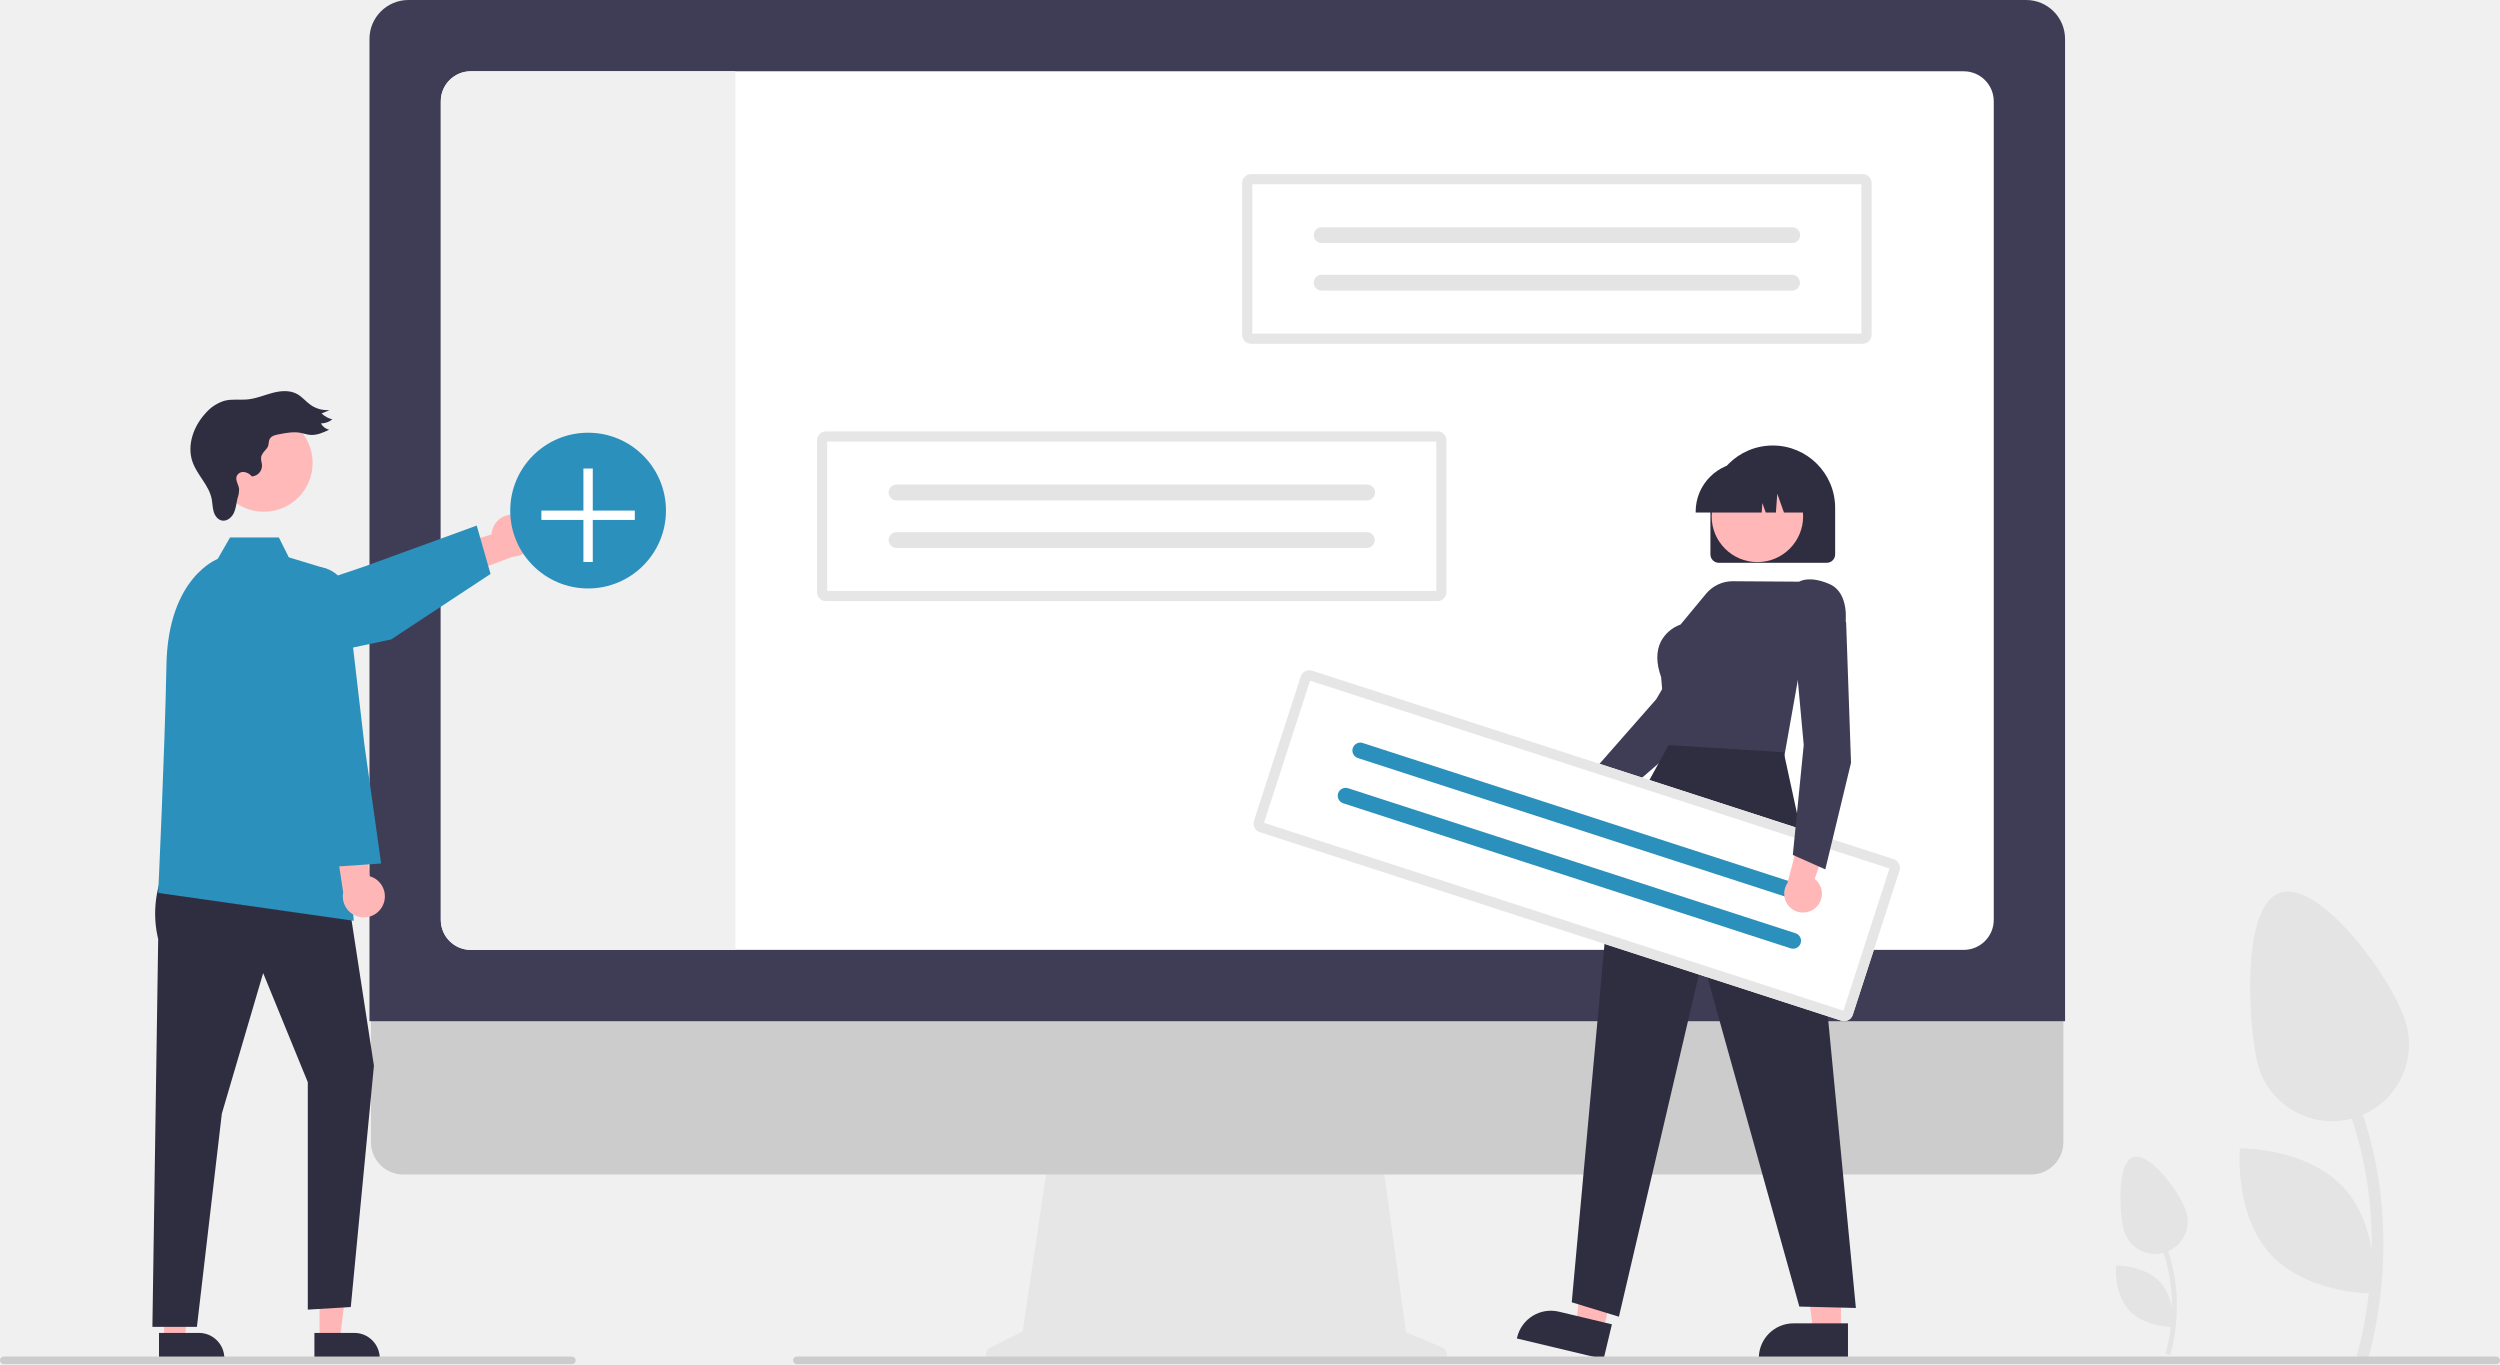
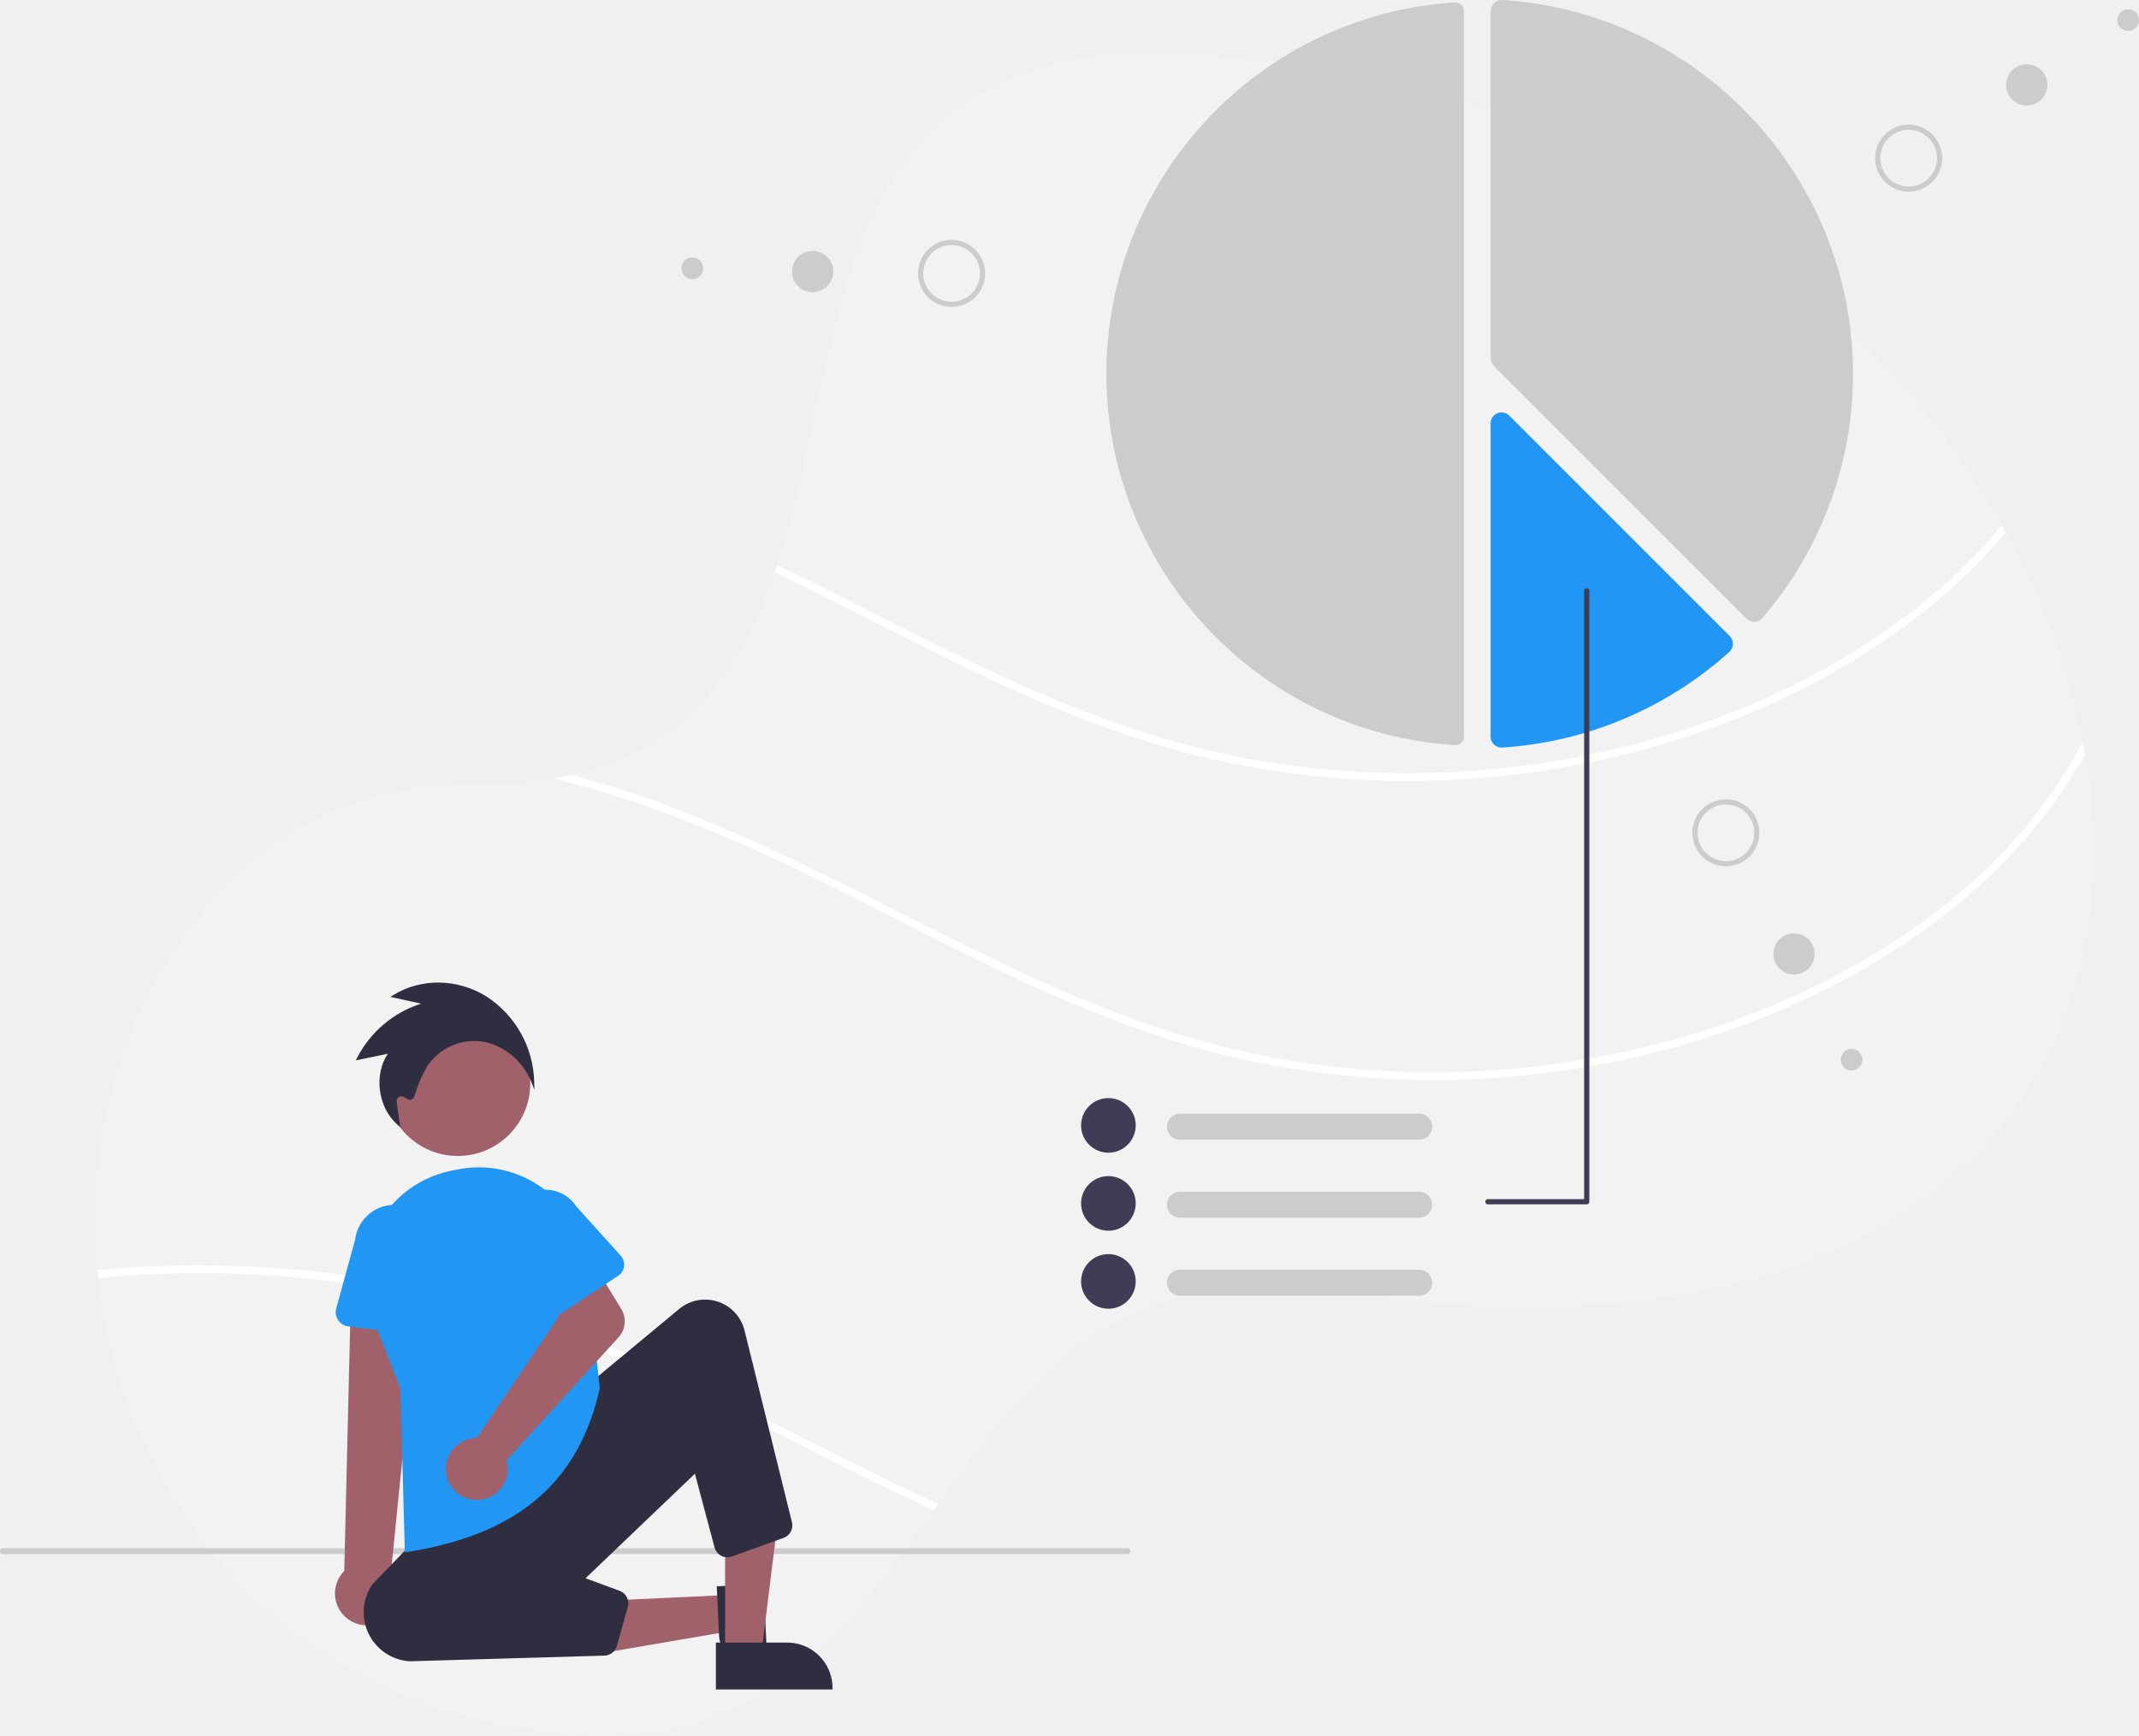
- <svg xmlns="http://www.w3.org/2000/svg" data-name="Layer 1" width="1005.563" height="548.695" viewBox="0 0 1005.563 548.695">
-   <path d="M970.113,720.75c.096-.288,9.414-29.119-7.077-54.845l-1.684,1.079c15.963,24.903,6.956,52.855,6.864,53.134Z" transform="translate(-97.21873 -175.6525)" fill="#e4e4e4" />
-   <path d="M951.243,669.605a13.113,13.113,0,1,0,25.662-5.412c-1.494-7.086-14.164-24.722-21.251-23.228S949.749,662.519,951.243,669.605Z" transform="translate(-97.21873 -175.6525)" fill="#e4e4e4" />
-   <path d="M953.633,702.748c6.324,6.834,17.638,6.649,17.638,6.649s1.06-11.266-5.264-18.1-17.638-6.649-17.638-6.649S947.308,695.914,953.633,702.748Z" transform="translate(-97.21873 -175.6525)" fill="#e4e4e4" />
-   <path d="M1049.489,722.75c.226-.68,22.216-68.718-16.702-129.429l-3.973,2.547c37.672,58.77,16.416,124.733,16.197,125.392Z" transform="translate(-97.21873 -175.6525)" fill="#e4e4e4" />
-   <path d="M1004.958,602.051a30.946,30.946,0,0,0,60.56-12.772c-3.527-16.723-33.426-58.343-50.15-54.816S1001.431,585.328,1004.958,602.051Z" transform="translate(-97.21873 -175.6525)" fill="#e4e4e4" />
-   <path d="M1010.597,680.267c14.925,16.128,41.625,15.69,41.625,15.69s2.502-26.586-12.423-42.714-41.625-15.69-41.625-15.69S995.672,664.139,1010.597,680.267Z" transform="translate(-97.21873 -175.6525)" fill="#e4e4e4" />
-   <path d="M677.315,717.627l-14.592-6.144-10.01-73.151H519.408L508.557,711.184l-13.055,6.527a3.1,3.1,0,0,0,1.387,5.873H676.112A3.1,3.1,0,0,0,677.315,717.627Z" transform="translate(-97.21873 -175.6525)" fill="#e6e6e6" />
-   <path d="M914.206,648.064H259.377a12.973,12.973,0,0,1-12.944-12.973V542.751h680.718v92.34A12.974,12.974,0,0,1,914.206,648.064Z" transform="translate(-97.21873 -175.6525)" fill="#ccc" />
-   <path d="M927.835,586.393h-682V191.292a15.657,15.657,0,0,1,15.64-15.639H912.195A15.657,15.657,0,0,1,927.835,191.292Z" transform="translate(-97.21873 -175.6525)" fill="#3f3d56" />
-   <path d="M887.106,204.328h-600.54a12.065,12.065,0,0,0-12.05,12.06v329.27a12.065,12.065,0,0,0,12.05,12.06h600.54a12.072,12.072,0,0,0,12.05-12.06v-329.27A12.072,12.072,0,0,0,887.106,204.328Z" transform="translate(-97.21873 -175.6525)" fill="#fff" />
-   <path d="M393.016,204.328v353.39H286.566a12.065,12.065,0,0,1-12.05-12.06v-329.27a12.065,12.065,0,0,1,12.05-12.06Z" transform="translate(-97.21873 -175.6525)" fill="#f0f0f0" />
-   <path d="M305.196,382.849a8.406,8.406,0,0,0-10.263,7.799l-28.653,8.447,11.862,10.014,25.391-9.557a8.452,8.452,0,0,0,1.663-16.703Z" transform="translate(-97.21873 -175.6525)" fill="#ffb6b6" />
-   <path d="M189.424,446.424a11.952,11.952,0,0,1-3.808-23.276l58.064-19.6,45.292-16.5,5.558,19.455-39.984,26.347-62.624,13.311A12.025,12.025,0,0,1,189.424,446.424Z" transform="translate(-97.21873 -175.6525)" fill="#2c90bc" />
-   <polygon points="128.541 538.792 136.693 538.792 140.572 507.347 128.539 507.347 128.541 538.792" fill="#ffb6b6" />
-   <path d="M223.68,711.783l16.055-.001h.001A10.232,10.232,0,0,1,249.967,722.014v.332l-26.287.001Z" transform="translate(-97.21873 -175.6525)" fill="#2f2e41" />
-   <polygon points="66.033 538.792 74.185 538.792 78.064 507.347 66.032 507.347 66.033 538.792" fill="#ffb6b6" />
-   <path d="M161.172,711.783l16.055-.001h.001A10.232,10.232,0,0,1,187.46,722.014v.332l-26.287.001Z" transform="translate(-97.21873 -175.6525)" fill="#2f2e41" />
-   <path d="M163.171,525.829a43.784,43.784,0,0,0-2.327,27.549l-2.327,155.984h17.905l10.024-85.782,16.624-56.523,17.954,43.888v91.471l17.289-1.034,9.31-97.086-10.64-69.157Z" transform="translate(-97.21873 -175.6525)" fill="#2f2e41" />
-   <path d="M228.671,404.471l-15.294-4.655-3.99-7.98H189.741l-4.959,8.645s-19.949,7.315-20.614,42.558-3.325,91.767-3.325,91.767l78.661,11.214Z" transform="translate(-97.21873 -175.6525)" fill="#2c90bc" />
-   <path d="M251.254,539.709A8.406,8.406,0,0,0,245.759,528.049l-2.306-29.783-12.261,9.521,4.069,26.823a8.452,8.452,0,0,0,15.992,5.099Z" transform="translate(-97.21873 -175.6525)" fill="#ffb6b6" />
-   <path d="M230.334,524.358l-17.458-44.588V415.748a11.951,11.951,0,0,1,23.821-1.385l7.1,60.871L250.52,522.966Z" transform="translate(-97.21873 -175.6525)" fill="#2c90bc" />
-   <circle cx="106.114" cy="186.2" r="19.632" fill="#ffb9b9" />
-   <path d="M204.618,355.885c-.919,1.179-2.178,2.244-2.38,3.725-.15,1.097.33,2.182.375,3.288a4.388,4.388,0,0,1-4.102,4.393,4.868,4.868,0,0,0-3.133-1.792,2.891,2.891,0,0,0-2.977,1.72c-.583,1.647.766,3.32.983,5.053a10.452,10.452,0,0,1-.612,3.766c-.497,1.989-.63,4.093-1.503,5.949s-2.813,3.451-4.822,3.041c-1.689-.345-2.832-1.981-3.305-3.639s-.451-3.416-.793-5.106c-1.111-5.491-5.837-9.559-7.691-14.845-2.376-6.773.478-14.521,5.398-19.749a16.076,16.076,0,0,1,7.489-4.849c3.066-.781,6.307-.22,9.452-.553,3.364-.357,6.526-1.724,9.795-2.593s6.921-1.196,9.893.42c2.073,1.127,3.574,3.071,5.505,4.427a11.548,11.548,0,0,0,7.587,2.031l-3.21,1.403a10.311,10.311,0,0,0,4.325,2.369,7.48,7.48,0,0,1-4.609,1.618,5.264,5.264,0,0,0,3.316,2.55c-2.438,1.144-5.026,2.317-7.706,2.059-1.313-.126-2.568-.593-3.865-.833-2.765-.512-5.604.019-8.365.548-1.45.278-3.23.545-3.962,1.939C205.091,353.386,205.557,354.68,204.618,355.885Z" transform="translate(-97.21873 -175.6525)" fill="#2f2e41" />
-   <circle cx="236.547" cy="205.371" r="31.32" fill="#2c90bc" />
-   <polygon points="255.339 205.371 238.427 205.371 238.427 188.458 234.668 188.458 234.668 205.371 217.755 205.371 217.755 209.129 234.668 209.129 234.668 226.042 238.427 226.042 238.427 209.129 255.339 209.129 255.339 205.371" fill="#fff" />
-   <path d="M600.474,245.661a3.647,3.647,0,0,0-3.643,3.643v60.998a3.647,3.647,0,0,0,3.643,3.643H846.377a3.647,3.647,0,0,0,3.643-3.643v-60.998a3.647,3.647,0,0,0-3.643-3.643Z" transform="translate(-97.21873 -175.6525)" fill="#fff" />
-   <path d="M600.474,245.661a3.647,3.647,0,0,0-3.643,3.643v60.998a3.647,3.647,0,0,0,3.643,3.643H846.377a3.647,3.647,0,0,0,3.643-3.643v-60.998a3.647,3.647,0,0,0-3.643-3.643Z" transform="translate(-97.21873 -175.6525)" fill="#e6e6e6" />
-   <path d="M600.93,309.847H845.921V249.759H600.93Z" transform="translate(-97.21873 -175.6525)" fill="#fff" />
-   <path d="M628.784,267.053a3.188,3.188,0,0,0,0,6.375H818.058a3.188,3.188,0,1,0,.003-6.375H628.784Z" transform="translate(-97.21873 -175.6525)" fill="#e4e4e4" />
-   <path d="M628.784,286.178a3.188,3.188,0,0,0,0,6.375H818.058a3.188,3.188,0,0,0,.014-6.375h-189.288Z" transform="translate(-97.21873 -175.6525)" fill="#e4e4e4" />
-   <path d="M429.474,349.161a3.647,3.647,0,0,0-3.643,3.643v60.998a3.647,3.647,0,0,0,3.643,3.643H675.377a3.647,3.647,0,0,0,3.643-3.643v-60.998a3.647,3.647,0,0,0-3.643-3.643Z" transform="translate(-97.21873 -175.6525)" fill="#fff" />
-   <path d="M429.474,349.161a3.647,3.647,0,0,0-3.643,3.643v60.998a3.647,3.647,0,0,0,3.643,3.643H675.377a3.647,3.647,0,0,0,3.643-3.643v-60.998a3.647,3.647,0,0,0-3.643-3.643Z" transform="translate(-97.21873 -175.6525)" fill="#e6e6e6" />
-   <path d="M429.93,413.347H674.921V353.259H429.93Z" transform="translate(-97.21873 -175.6525)" fill="#fff" />
-   <path d="M457.784,370.553a3.188,3.188,0,0,0,0,6.375H647.058a3.188,3.188,0,1,0,.003-6.375H457.784Z" transform="translate(-97.21873 -175.6525)" fill="#e4e4e4" />
-   <path d="M457.784,389.678a3.188,3.188,0,0,0,0,6.375H647.058a3.188,3.188,0,0,0,.014-6.375h-189.288Z" transform="translate(-97.21873 -175.6525)" fill="#e4e4e4" />
-   <path d="M729.211,512.874a7.536,7.536,0,0,0,6.404-9.619l21.793-15.566-12.988-5.001-18.704,15.549a7.577,7.577,0,0,0,3.494,14.638Z" transform="translate(-97.21873 -175.6525)" fill="#ffb7b7" />
-   <path d="M741.31,502.622l-7.23-12.348.154-.175,29.17-33.209,22.648-38.623,19.667,2.507.29,5.945-.059.089L774.704,473.777l-.033.028Z" transform="translate(-97.21873 -175.6525)" fill="#3f3d56" />
-   <polygon points="740.467 535.914 729.346 535.913 724.054 493.014 740.469 493.015 740.467 535.914" fill="#ffb7b7" />
-   <path d="M840.523,722.347l-35.862-.001v-.454a13.959,13.959,0,0,1,13.958-13.958H818.62l21.903.001Z" transform="translate(-97.21873 -175.6525)" fill="#2f2e41" />
-   <polygon points="644.748 535.55 633.93 532.967 638.746 490.012 654.712 493.824 644.748 535.55" fill="#ffb7b7" />
-   <path d="M742.222,722.347l-34.881-8.329.105-.441a13.959,13.959,0,0,1,16.818-10.335l.001 0,21.304,5.087Z" transform="translate(-97.21873 -175.6525)" fill="#2f2e41" />
-   <path d="M785.191,398.654V379.933a25.086,25.086,0,0,1,50.173,0v18.721a3.374,3.374,0,0,1-3.37,3.37h-43.433A3.374,3.374,0,0,1,785.191,398.654Z" transform="translate(-97.21873 -175.6525)" fill="#2f2e41" />
-   <circle cx="706.868" cy="207.695" r="18.392" fill="#ffb7b7" />
-   <path d="M779.256,381.431a19.867,19.867,0,0,1,19.844-19.844h3.744a19.867,19.867,0,0,1,19.844,19.844v.374h-7.913l-2.699-7.557-.54,7.557h-4.089l-1.362-3.813-.272,3.813H779.256Z" transform="translate(-97.21873 -175.6525)" fill="#2f2e41" />
-   <path d="M814.815,480.421l-46.83-1.782-2.618-30.637c-2.019-5.608-2.052-10.423-.097-14.31a14.324,14.324,0,0,1,7.908-6.835l10.247-12.376a13.947,13.947,0,0,1,10.83-5.048l26.623.182c.642-.386,4.535-2.364,12.212.964,8.327,3.61,6.393,16.147,6.373,16.273l-.019.118-.091.077-17.71,14.914Z" transform="translate(-97.21873 -175.6525)" fill="#3f3d56" />
-   <polygon points="671.139 299.694 648.988 340.08 632.194 523.817 651.169 529.612 684.756 385.882 723.736 525.534 746.481 526.103 730.994 364.944 717.46 302.548 671.139 299.694" fill="#2f2e41" />
-   <path d="M624.995,445.41a3.647,3.647,0,0,0-4.589,2.342L601.596,505.778a3.647,3.647,0,0,0,2.342,4.589L837.857,586.196a3.647,3.647,0,0,0,4.589-2.342l18.81-58.025a3.647,3.647,0,0,0-2.342-4.589Z" transform="translate(-97.21873 -175.6525)" fill="#fff" />
-   <path d="M624.995,445.41a3.647,3.647,0,0,0-4.589,2.342L601.596,505.778a3.647,3.647,0,0,0,2.342,4.589L837.857,586.196a3.647,3.647,0,0,0,4.589-2.342l18.81-58.025a3.647,3.647,0,0,0-2.342-4.589Z" transform="translate(-97.21873 -175.6525)" fill="#e6e6e6" />
-   <path d="M605.635,506.609l233.053,75.548,18.529-57.159-233.053-75.548Z" transform="translate(-97.21873 -175.6525)" fill="#fff" />
-   <path d="M645.328,474.49a3.188,3.188,0,0,0-1.966,6.065l180.05,58.366a3.188,3.188,0,1,0,1.969-6.064l-.003-.001Z" transform="translate(-97.21873 -175.6525)" fill="#2c90bc" />
-   <path d="M639.431,492.683a3.188,3.188,0,0,0-1.966,6.065L817.514,557.114a3.188,3.188,0,0,0,1.979-6.06l-.014-.004Z" transform="translate(-97.21873 -175.6525)" fill="#2c90bc" />
-   <path d="M827.539,540.728a7.536,7.536,0,0,0-.397-11.549l8.648-25.347-13.47,3.5-6.147,23.533a7.577,7.577,0,0,0,11.366,9.863Z" transform="translate(-97.21873 -175.6525)" fill="#ffb7b7" />
-   <path d="M831.402,525.347,818.333,519.521l4.391-44.216-4.087-44.586,17.446-9.418,3.698,4.663.004.106,1.96,56.38-.01.043Z" transform="translate(-97.21873 -175.6525)" fill="#3f3d56" />
-   <path d="M1101.255,724.347l-683.448,0a1.567,1.567,0,0,1-1.539-1.134,1.529,1.529,0,0,1,1.477-1.919l683.385,0a1.615,1.615,0,0,1,1.616,1.194A1.528,1.528,0,0,1,1101.255,724.347Z" transform="translate(-97.21873 -175.6525)" fill="#ccc" />
-   <path d="M327.255,724.347l-228.448,0a1.567,1.567,0,0,1-1.539-1.134,1.529,1.529,0,0,1,1.477-1.919l228.385,0a1.615,1.615,0,0,1,1.616,1.194A1.528,1.528,0,0,1,327.255,724.347Z" transform="translate(-97.21873 -175.6525)" fill="#ccc" />
+ <svg xmlns="http://www.w3.org/2000/svg" data-name="Layer 1" width="724.797" height="588.172" viewBox="0 0 724.797 588.172">
+   <path d="M930.373,515.185c-.795,1.529-1.625,3.032-2.481,4.526-32.832,57.199-109.208,92.722-238.013,73.921-73.135-11.183-104.281,29.836-134.44,71.85-.516.725-1.031,1.45-1.555,2.175-31.583,44.059-62.852,88.24-141.036,73.554-82.885-13.105-134.038-80.404-141.953-152.254-.096-.874-.183-1.756-.262-2.63-4.447-46.584,9.296-94.819,44.356-131.234,21.178-21.99,51.267-33.671,82.326-33.304a151.325,151.325,0,0,0,27.922-2.071c2.036-.358,4.01-.751,5.932-1.197,39.568-9.042,57.802-35.925,68.985-68.731.262-.778.524-1.555.778-2.341,25.677-78.237,13.804-188.048,153.399-171.894,124.917,9.208,216.591,78.473,261.558,158.387.446.804.891,1.608,1.328,2.411a243.744,243.744,0,0,1,26.14,71.038c.28,1.398.533,2.796.769,4.194C950.485,448.699,946.317,484.772,930.373,515.185Z" transform="translate(-237.6015 -155.9141)" fill="#f2f2f2" />
+   <path d="M917.215,336.354a191.296,191.296,0,0,1-30.115,28.752C844.037,398.131,789.494,416.041,735.685,419.798a300.836,300.836,0,0,1-82.579-5.609c-27.608-5.784-53.94-15.971-79.443-27.87-24.804-11.576-48.873-24.629-73.51-36.528.262-.778.524-1.555.778-2.341,26.865,12.93,53.18,27.18,80.36,39.498,25.607,11.611,52.114,21.082,79.836,26.149a299.78,299.78,0,0,0,83.855,3.285c53.661-5.399,108.248-25.197,149.502-60.615a178.512,178.512,0,0,0,21.405-21.824C916.333,334.746,916.779,335.55,917.215,336.354Z" transform="translate(-237.6015 -155.9141)" fill="#fff" />
+   <path d="M730.774,156.736q-.094,0-.188.006C664.37,160.89,612.5,216.161,612.5,282.572c0,66.411,51.87,121.682,118.086,125.829a2.876,2.876,0,0,0,2.168-.779,2.846,2.846,0,0,0,.906-2.094v-245.912a2.886,2.886,0,0,0-2.887-2.88Z" transform="translate(-237.6015 -155.9141)" fill="#ccc" />
+   <path d="M832.015,366.6a3.713,3.713,0,0,1-2.618-1.084l-85.617-85.617a3.673,3.673,0,0,1-1.083-2.614v-117.67a3.66,3.66,0,0,1,1.166-2.692,3.716,3.716,0,0,1,2.782-1.001C813.292,160.097,865.5,215.729,865.5,282.572A126.893,126.893,0,0,1,834.821,365.313a3.717,3.717,0,0,1-2.669,1.285Q832.083,366.601,832.015,366.6Z" transform="translate(-237.6015 -155.9141)" fill="#ccc" />
+   <path d="M746.408,409.229a3.727,3.727,0,0,1-2.545-1.007,3.662,3.662,0,0,1-1.167-2.695V299.358a3.697,3.697,0,0,1,6.31-2.614l74.711,74.711a3.704,3.704,0,0,1-.139,5.367,127.174,127.174,0,0,1-76.942,32.399C746.561,409.227,746.484,409.229,746.408,409.229Z" transform="translate(-237.6015 -155.9141)" fill="#2196f3" />
+   <path d="M944.125,411.585c-11.987,21.256-28.91,40.005-48.288,54.866-43.063,33.025-97.606,50.935-151.415,54.692a300.836,300.836,0,0,1-82.579-5.609c-27.608-5.784-53.94-15.971-79.443-27.87-25.965-12.118-51.136-25.861-76.988-38.205-25.825-12.336-52.368-22.855-80.176-29.74,2.036-.358,4.01-.751,5.932-1.197q2.726.708,5.434,1.468c54.377,15.202,102.368,45.16,153.425,68.303,25.607,11.611,52.114,21.082,79.836,26.149a299.78,299.78,0,0,0,83.855,3.285c53.661-5.399,108.248-25.197,149.502-60.615a174.255,174.255,0,0,0,40.136-49.72C943.635,408.789,943.889,410.187,944.125,411.585Z" transform="translate(-237.6015 -155.9141)" fill="#fff" />
+   <path d="M404.277,598.218c53.573,14.975,100.944,44.277,151.162,67.264-.516.725-1.031,1.45-1.555,2.175-1.276-.585-2.542-1.171-3.809-1.765-25.965-12.118-51.136-25.861-76.988-38.205-26.376-12.598-53.495-23.301-81.95-30.177a366.179,366.179,0,0,0-120.243-8.553c-.096-.874-.183-1.756-.262-2.63A368.936,368.936,0,0,1,404.277,598.218Z" transform="translate(-237.6015 -155.9141)" fill="#fff" />
+   <path d="M619.602,682.515h-381a1,1,0,1,1,0-2h381a1,1,0,0,1,0,2Z" transform="translate(-237.6015 -155.9141)" fill="#ccc" />
+   <circle cx="155.119" cy="367.136" r="24.561" fill="#a0616a" />
+   <polygon points="247.019 540.442 247.592 552.689 200.629 560.729 199.783 542.655 247.019 540.442" fill="#a0616a" />
+   <path d="M496.345,692.677l1.304,27.841-.499.023a18.991,18.991,0,0,1-11.017-2.665c-2.998-1.911-4.724-4.557-4.86-7.451l0-.001-.796-17.004Z" transform="translate(-237.6015 -155.9141)" fill="#2f2e41" />
+   <polygon points="245.705 560.594 257.965 560.593 263.797 513.305 245.703 513.306 245.705 560.594" fill="#a0616a" />
+   <path d="M480.179,712.505l24.144-.001h.001a15.386,15.386,0,0,1,15.386,15.386v.5l-39.531.001Z" transform="translate(-237.6015 -155.9141)" fill="#2f2e41" />
+   <path d="M367.564,705.053a10.743,10.743,0,0,0,2.501-16.282l9.785-97.354-23.305,1.629-2.29,95.184a10.801,10.801,0,0,0,13.309,16.823Z" transform="translate(-237.6015 -155.9141)" fill="#a0616a" />
+   <path d="M379.736,608.292,355.587,605.349a4.817,4.817,0,0,1-4.062-6.058l6.431-23.386a13.377,13.377,0,0,1,26.549,3.314l.63,24.168a4.817,4.817,0,0,1-5.398,4.905Z" transform="translate(-237.6015 -155.9141)" fill="#2196f3" />
+   <path d="M376.358,718.843a16.662,16.662,0,0,1-12.635-26.002l15.774-16.376,57.5-51.5,30.74-25.509a13.765,13.765,0,0,1,22.153,7.29L505.951,671.715a4.49,4.49,0,0,1-2.844,5.314L485.598,683.332a4.5,4.5,0,0,1-5.872-3.074l-6.66-24.976L436.008,690.709l11.562,4.256a4.519,4.519,0,0,1,2.777,5.444L446.61,713.647a4.482,4.482,0,0,1-4.2,3.275Z" transform="translate(-237.6015 -155.9141)" fill="#2f2e41" />
+   <path d="M374.787,681.917l-1.521-55.554-9.594-24.366a36.666,36.666,0,0,1,26.671-49.346q1.185-.246,2.363-.479h0a36.661,36.661,0,0,1,43.623,32.372l4.509,41.822-.018.08c-7.189,31.978-27.992,49.576-65.47,55.384Z" transform="translate(-237.6015 -155.9141)" fill="#2196f3" />
+   <path d="M397.478,643.328a10.526,10.526,0,0,1,1.653-.123l27.759-41.096-5.257-10.841,15.323-10.072,11.172,18.287a8,8,0,0,1-.912,9.558l-37.992,41.713a10.497,10.497,0,1,1-11.745-7.425Z" transform="translate(-237.6015 -155.9141)" fill="#a0616a" />
+   <path d="M424.461,601.345a4.495,4.495,0,0,1-2.861-2.42l-9.6-20.443a12.497,12.497,0,0,1,20.779-13.891l15.168,16.833a4.5,4.5,0,0,1-.853,6.761l-18.931,12.576A4.495,4.495,0,0,1,424.461,601.345Z" transform="translate(-237.6015 -155.9141)" fill="#2196f3" />
+   <path d="M718.485,542.101h-81.07a4.406,4.406,0,0,1,0-8.812h81.07a4.406,4.406,0,0,1,0,8.812Z" transform="translate(-237.6015 -155.9141)" fill="#ccc" />
+   <path d="M613.182,546.507a9.253,9.253,0,1,1,9.253-9.253A9.263,9.263,0,0,1,613.182,546.507Z" transform="translate(-237.6015 -155.9141)" fill="#3f3d56" />
+   <path d="M718.485,568.537h-81.07a4.406,4.406,0,1,1,0-8.812h81.07a4.406,4.406,0,1,1,0,8.812Z" transform="translate(-237.6015 -155.9141)" fill="#ccc" />
+   <path d="M613.182,572.943a9.253,9.253,0,1,1,9.253-9.253A9.263,9.263,0,0,1,613.182,572.943Z" transform="translate(-237.6015 -155.9141)" fill="#3f3d56" />
+   <path d="M718.485,594.973h-81.07a4.406,4.406,0,0,1,0-8.812h81.07a4.406,4.406,0,0,1,0,8.812Z" transform="translate(-237.6015 -155.9141)" fill="#ccc" />
+   <path d="M613.182,599.379a9.253,9.253,0,1,1,9.253-9.253A9.263,9.263,0,0,1,613.182,599.379Z" transform="translate(-237.6015 -155.9141)" fill="#3f3d56" />
+   <path d="M741.777,564.012h33.485a.881.881,0,0,0,.881-.881V356.12a.881.881,0,1,0-1.762,0V562.25H741.777a.881.881,0,1,0,0,1.762Z" transform="translate(-237.6015 -155.9141)" fill="#3f3d56" />
+   <path d="M885.263,220.82h0a11.358,11.358,0,1,1,10.409-12.233A11.358,11.358,0,0,1,885.263,220.82Zm-.14-1.742h0a9.61,9.61,0,1,0-10.351-8.808A9.61,9.61,0,0,0,885.123,219.078Z" transform="translate(-237.6015 -155.9141)" fill="#ccc" />
+   <circle cx="686.77" cy="28.774" r="6.989" fill="#ccc" />
+   <circle cx="721.125" cy="6.815" r="3.671" fill="#ccc" />
+   <path d="M831.896,444.374a11.358,11.358,0,1,1-3.215-15.737h0A11.37,11.37,0,0,1,831.896,444.374Zm-17.494-11.559a9.61,9.61,0,1,0,13.316-2.72h0A9.621,9.621,0,0,0,814.402,432.815Z" transform="translate(-237.6015 -155.9141)" fill="#ccc" />
+   <circle cx="607.901" cy="323.241" r="6.989" fill="#ccc" />
+   <circle cx="627.397" cy="359.051" r="3.671" fill="#ccc" />
+   <path d="M549.879,253.62a11.358,11.358,0,1,1,15.225,5.117h0A11.37,11.37,0,0,1,549.879,253.62Zm18.777-9.331a9.61,9.61,0,1,0-4.329,12.883h0A9.621,9.621,0,0,0,568.656,244.289Z" transform="translate(-237.6015 -155.9141)" fill="#ccc" />
+   <circle cx="275.365" cy="92.022" r="6.989" fill="#ccc" />
+   <circle cx="234.607" cy="90.915" r="3.671" fill="#ccc" />
+   <path d="M418.676,525.199l-1.024-2.609c-2.824-7.199-9.578-12.732-16.806-13.769a19.208,19.208,0,0,0-18.638,8.642,42.1,42.1,0,0,0-3.932,9.203c-.322.957-.647,1.649-1.271,1.858-.702.253-1.401-.18-2.559-.898a1.602,1.602,0,0,0-2.43,1.578l1.214,8.67-1.016-.904c-6.613-5.886-7.971-16.961-3.194-23.988l-10.871,2.234.49-.935a37.127,37.127,0,0,1,21.644-18.28l-10.413-2.293,1.053-.649c9.325-5.745,21.627-5.583,31.34.403a35.543,35.543,0,0,1,16.356,28.935Z" transform="translate(-237.6015 -155.9141)" fill="#2f2e41" />
</svg>
